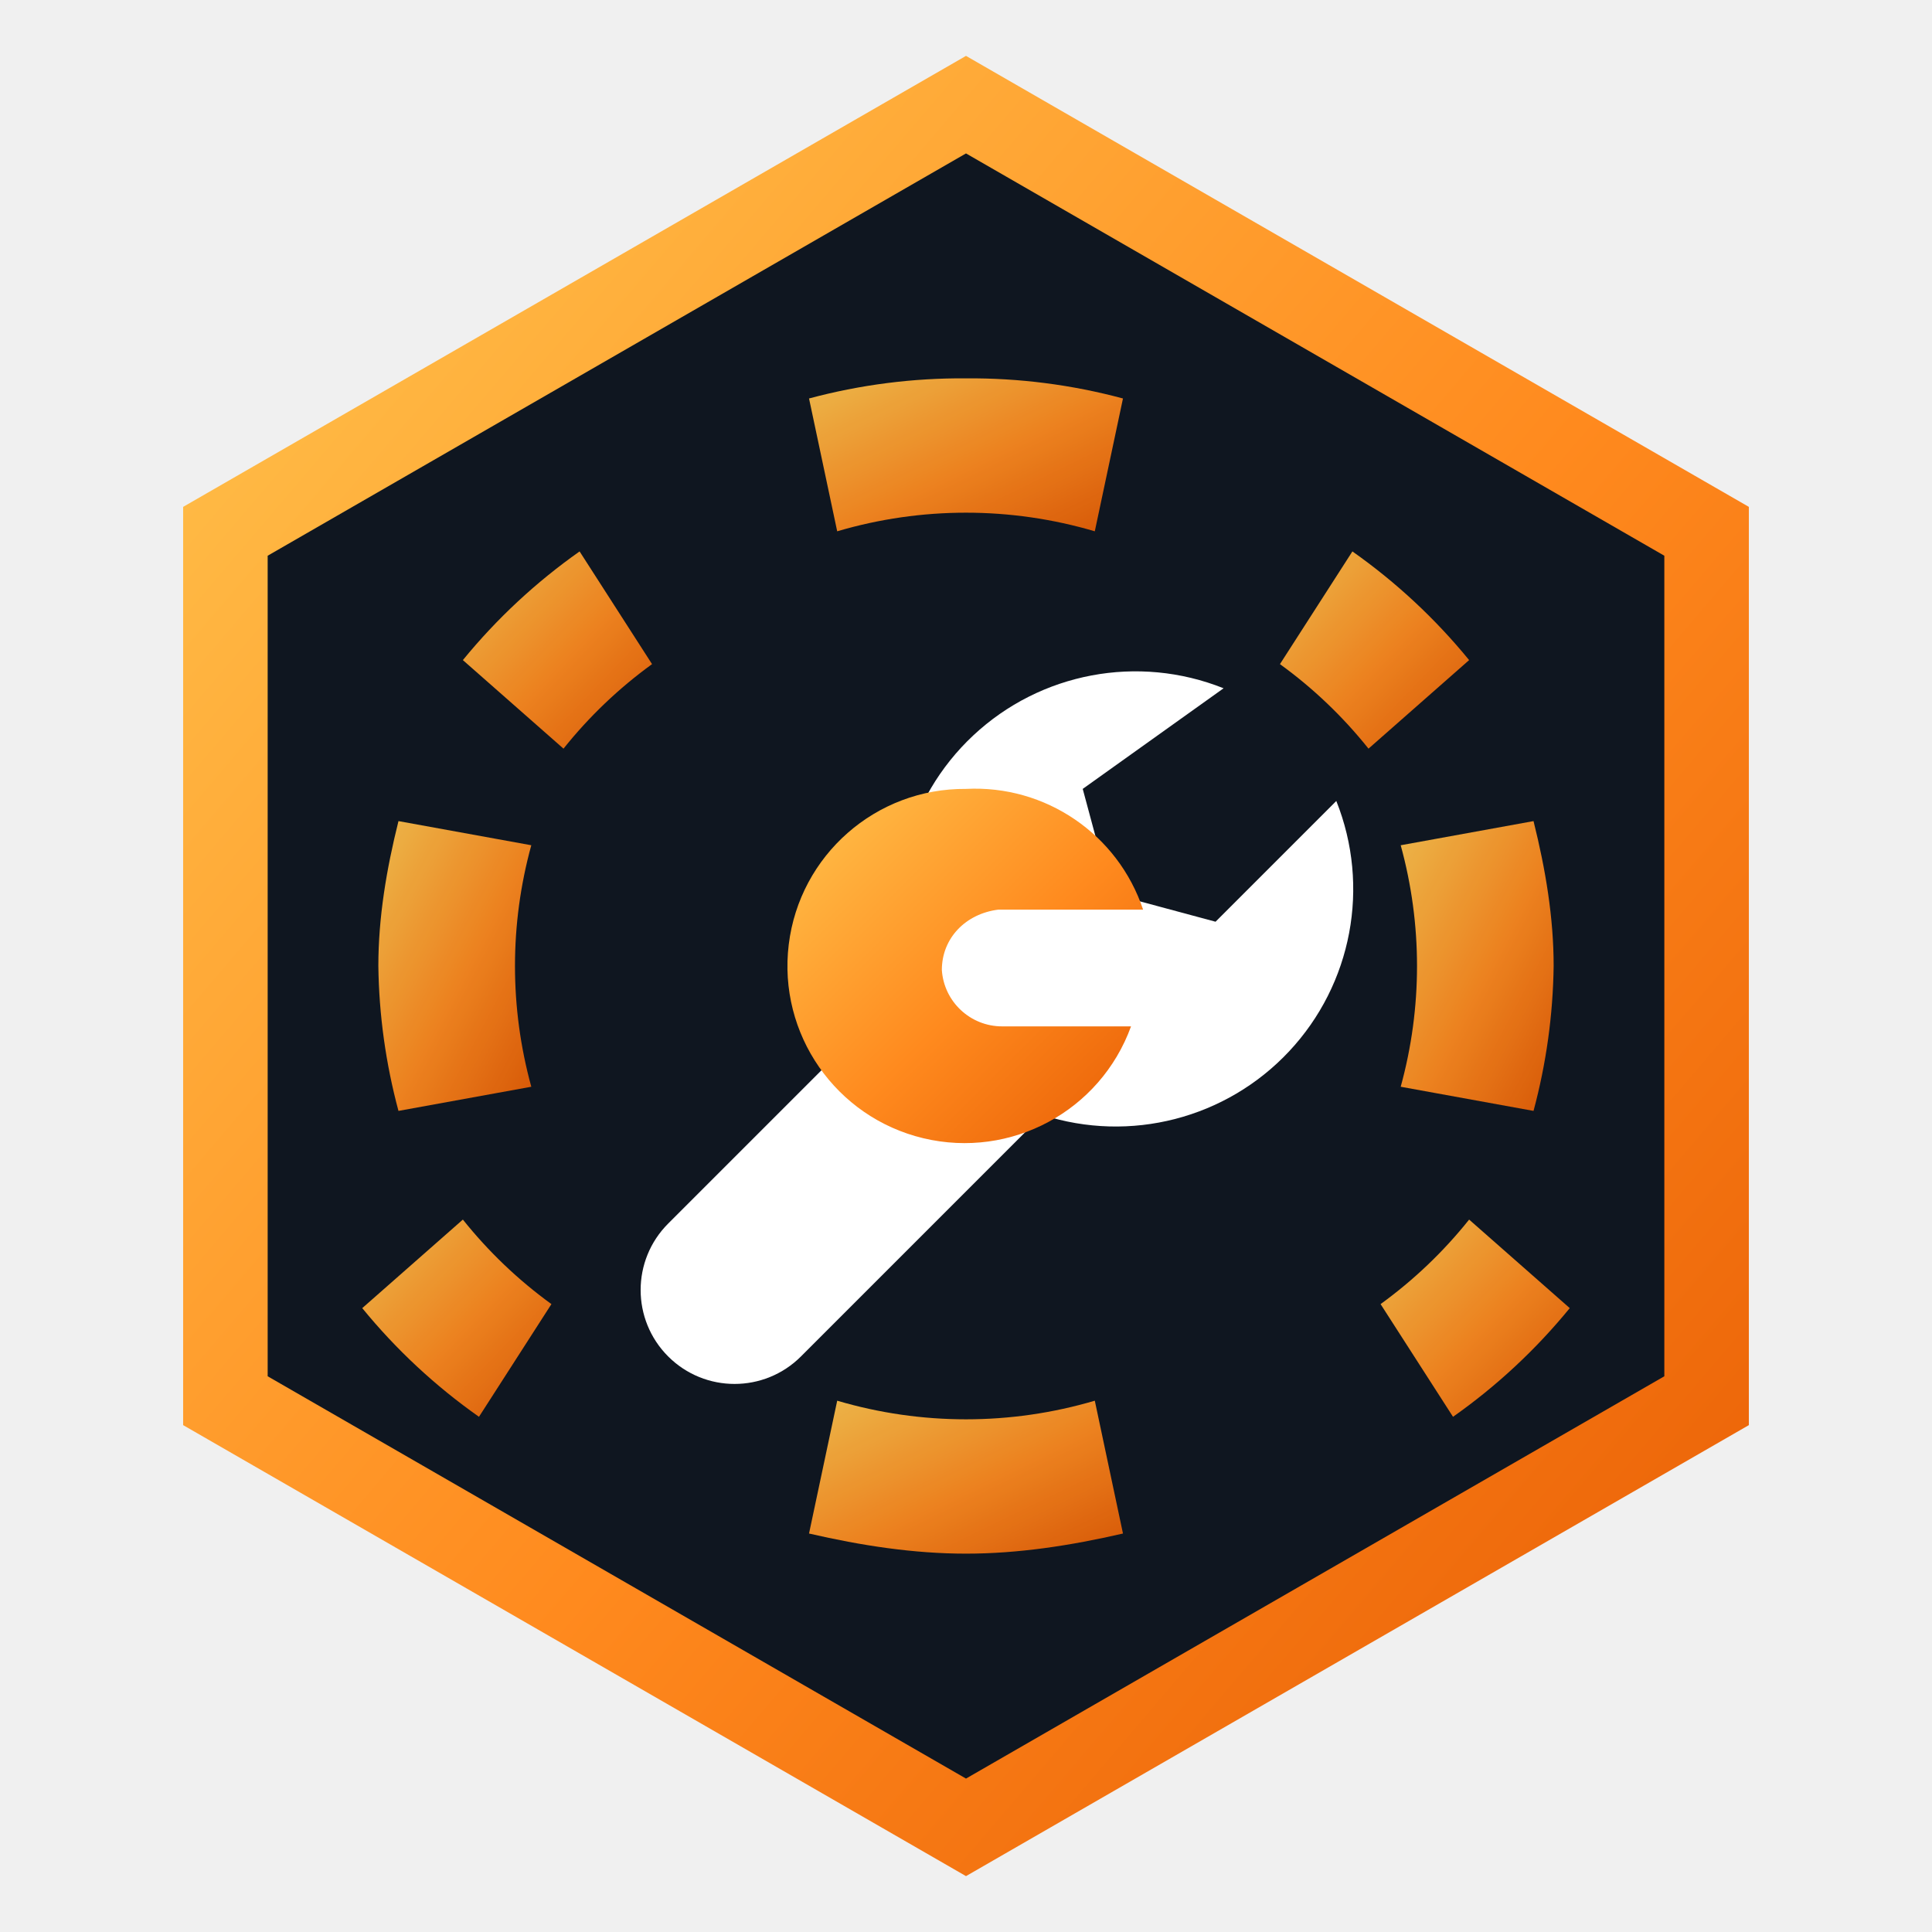
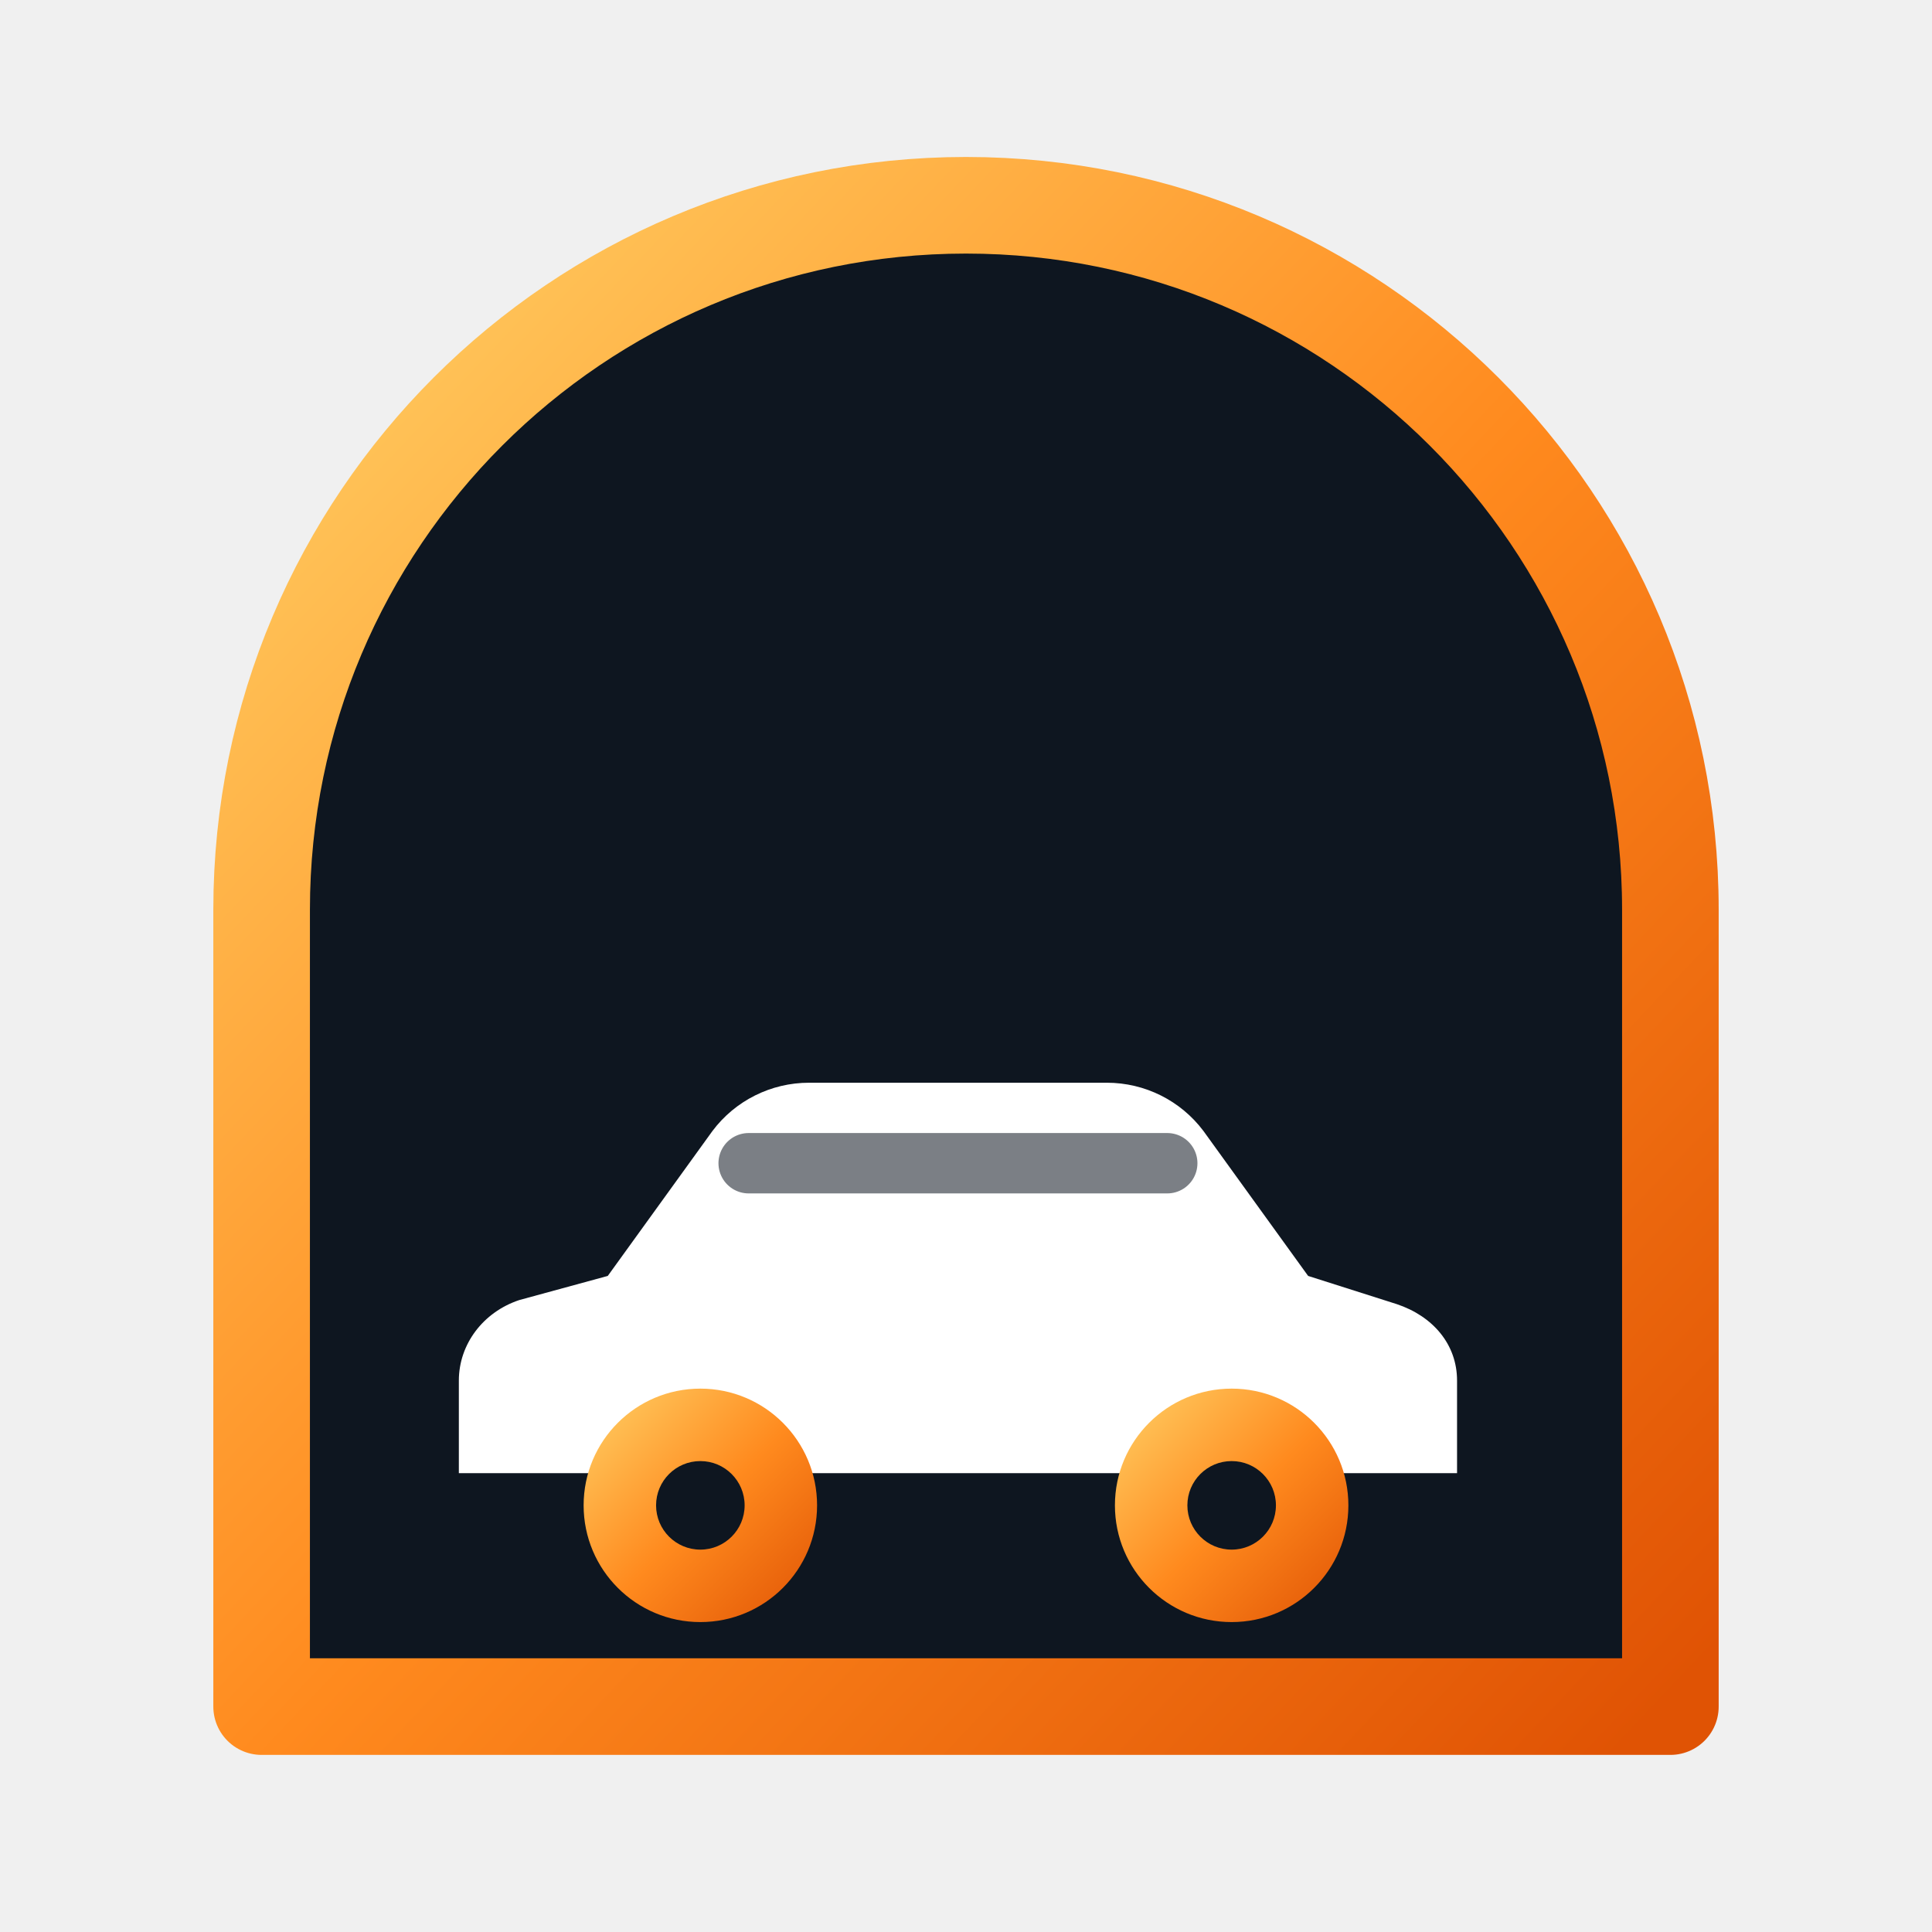
- <svg xmlns="http://www.w3.org/2000/svg" viewBox="0 0 48 48" role="img" aria-label="GearCraft Auto Works logo">
+ <svg xmlns="http://www.w3.org/2000/svg" viewBox="0 0 48 48" role="img" aria-label="Car Garage Auto Service logo">
  <defs>
-     <linearGradient id="gcGrad" x1="0" y1="0" x2="1" y2="1">
-       <stop offset="0%" stop-color="#ffc44d" />
-       <stop offset="55%" stop-color="#ff8a1e" />
-       <stop offset="100%" stop-color="#e85d04" />
+     <linearGradient id="cgas" x1="0" y1="0" x2="1" y2="1">
+       <stop offset="0%" stop-color="#ffd166" />
+       <stop offset="52%" stop-color="#ff8a1e" />
+       <stop offset="100%" stop-color="#e05304" />
    </linearGradient>
  </defs>
-   <path d="M24 2.6 42.4 13.2v21.6L24 45.4 5.6 34.8V13.2z" fill="#0f1620" stroke="url(#gcGrad)" stroke-width="2.1" />
-   <g fill="url(#gcGrad)" opacity=".92">
-     <path d="M24 9.4a14.6 14.6 0 0 1 3.9.5l-.7 3.3a11.3 11.3 0 0 0-6.4 0l-.7-3.3a14.6 14.6 0 0 1 3.9-.5z" />
-     <path d="M33.6 13.7a14.6 14.6 0 0 1 2.9 2.7l-2.5 2.2a11.3 11.3 0 0 0-2.2-2.1z" />
-     <path d="M14.4 13.7l1.8 2.8a11.3 11.3 0 0 0-2.2 2.1l-2.5-2.2a14.6 14.6 0 0 1 2.9-2.7z" />
-     <path d="M38.6 24a14.6 14.6 0 0 1-.5 3.6l-3.3-.6a11.3 11.3 0 0 0 0-6l3.3-.6c.3 1.2.5 2.4.5 3.6z" />
-     <path d="M9.4 24c0-1.2.2-2.4.5-3.6l3.3.6a11.3 11.3 0 0 0 0 6l-3.3.6a14.6 14.6 0 0 1-.5-3.6z" />
-     <path d="M36.5 30.3l2.5 2.2a14.6 14.6 0 0 1-2.9 2.7l-1.8-2.8a11.3 11.3 0 0 0 2.2-2.1z" />
-     <path d="M11.5 30.3a11.3 11.3 0 0 0 2.2 2.1l-1.8 2.8a14.6 14.6 0 0 1-2.9-2.7z" />
-     <path d="M24 38.6c-1.3 0-2.6-.2-3.9-.5l.7-3.3a11.3 11.3 0 0 0 6.4 0l.7 3.3c-1.3.3-2.6.5-3.9.5z" />
+   <path d="M6.5 22.6A17.5 17.5 0 0 1 41.5 22.6V42.4H6.5z" fill="#0e1620" stroke="url(#cgas)" stroke-width="2.4" stroke-linejoin="round" />
+   <g stroke="url(#cgas)" stroke-width="1.7" stroke-linecap="round" opacity=".55">
+     <path d="M13 17.6h22" />
+     <path d="M10.2 22.4h27.6" />
  </g>
-   <path d="M30.4 17.1a5.9 5.9 0 0 0-7.8 7.3l-6 6a2.3 2.3 0 1 0 3.3 3.3l6-6a5.9 5.9 0 0 0 7.3-7.8l-3 3-2.6-.7-.7-2.6z" fill="#fff" />
-   <path d="M24 19.6a4.4 4.4 0 1 0 4.1 5.9h-3.2a1.5 1.5 0 0 1-1.5-1.4c0-.8.6-1.4 1.4-1.5h3.6a4.4 4.4 0 0 0-4.4-3z" fill="url(#gcGrad)" />
+   <path d="M10.5 41.2h27" stroke="url(#cgas)" stroke-width="1.3" stroke-linecap="round" opacity=".38" />
+   <path d="M11.4 36.6v-2.3c0-.9.6-1.7 1.5-2l2.2-.6 2.6-3.6a3 3 0 0 1 2.4-1.2h7.4a3 3 0 0 1 2.4 1.2l2.6 3.6 2.2.7c.9.3 1.5 1 1.5 1.9v2.3z" fill="#fff" />
+   <path d="M18.6 28.9h10.4" stroke="#0e1620" stroke-width="1.5" stroke-linecap="round" opacity=".55" />
+   <g>
+     <circle cx="17.4" cy="37.4" r="2.9" fill="url(#cgas)" />
+     <circle cx="17.4" cy="37.4" r="1.1" fill="#0e1620" />
+     <circle cx="30.6" cy="37.4" r="2.9" fill="url(#cgas)" />
+     <circle cx="30.6" cy="37.4" r="1.1" fill="#0e1620" />
+   </g>
</svg>
